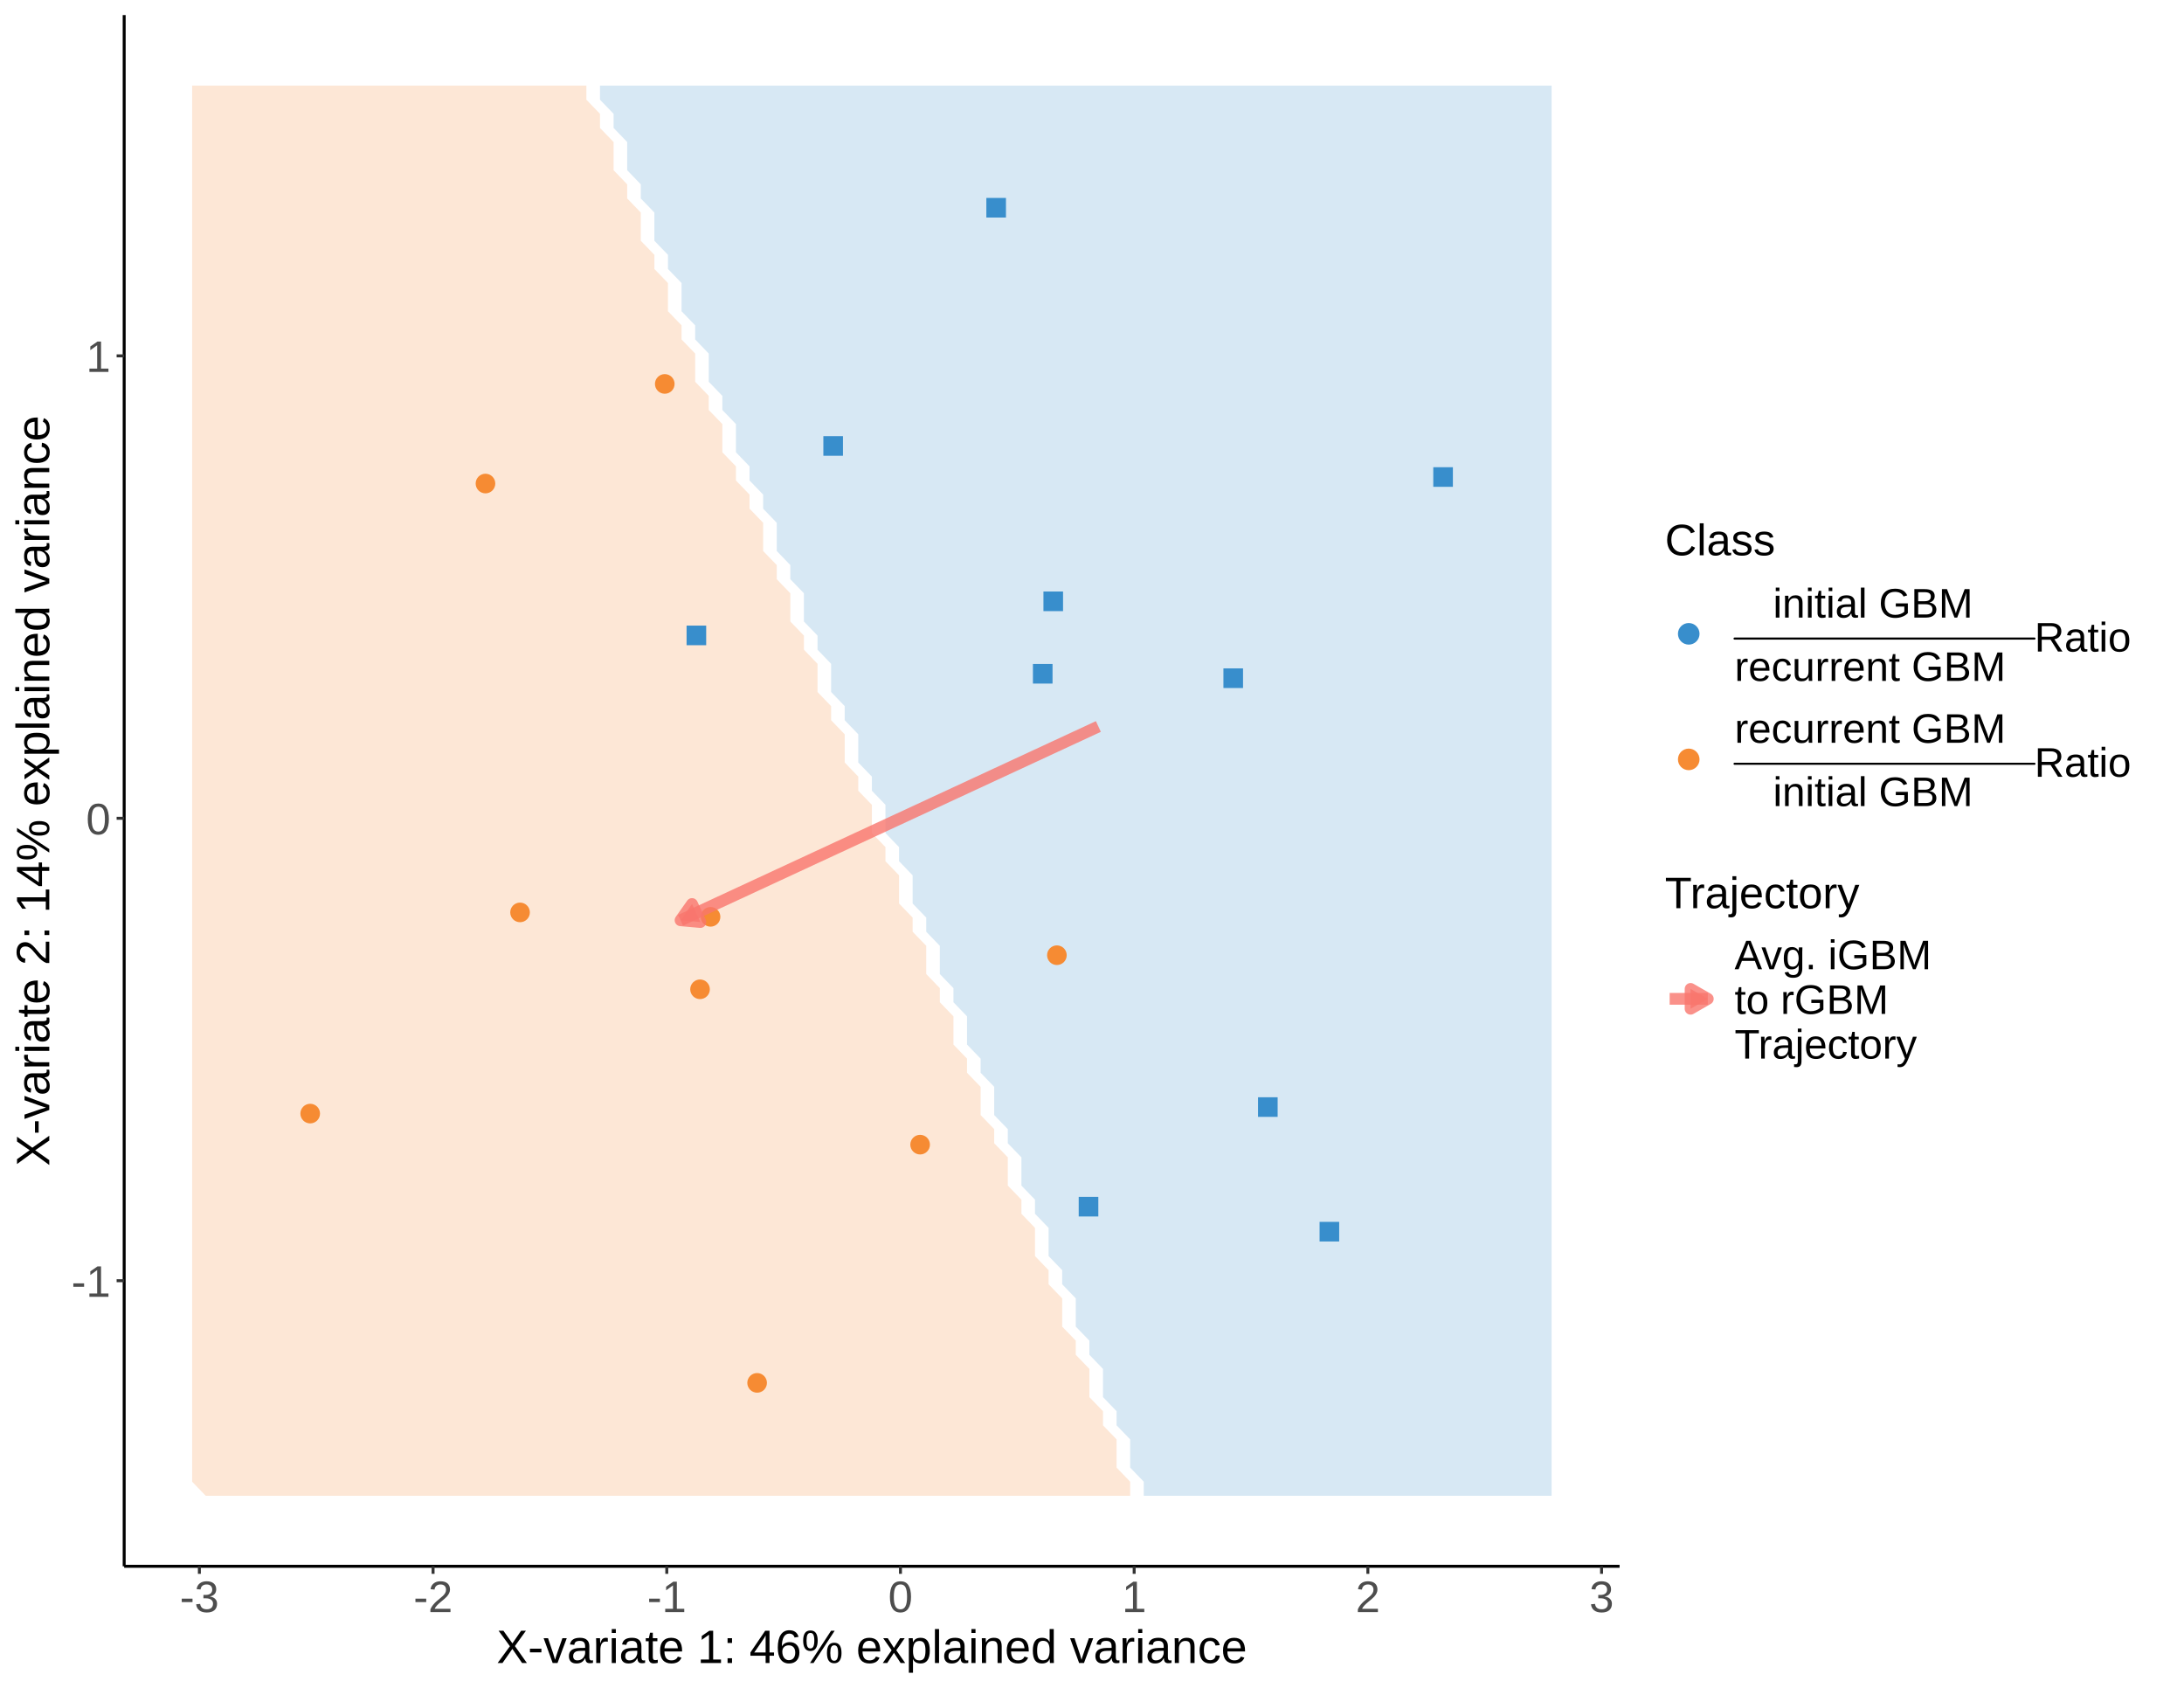
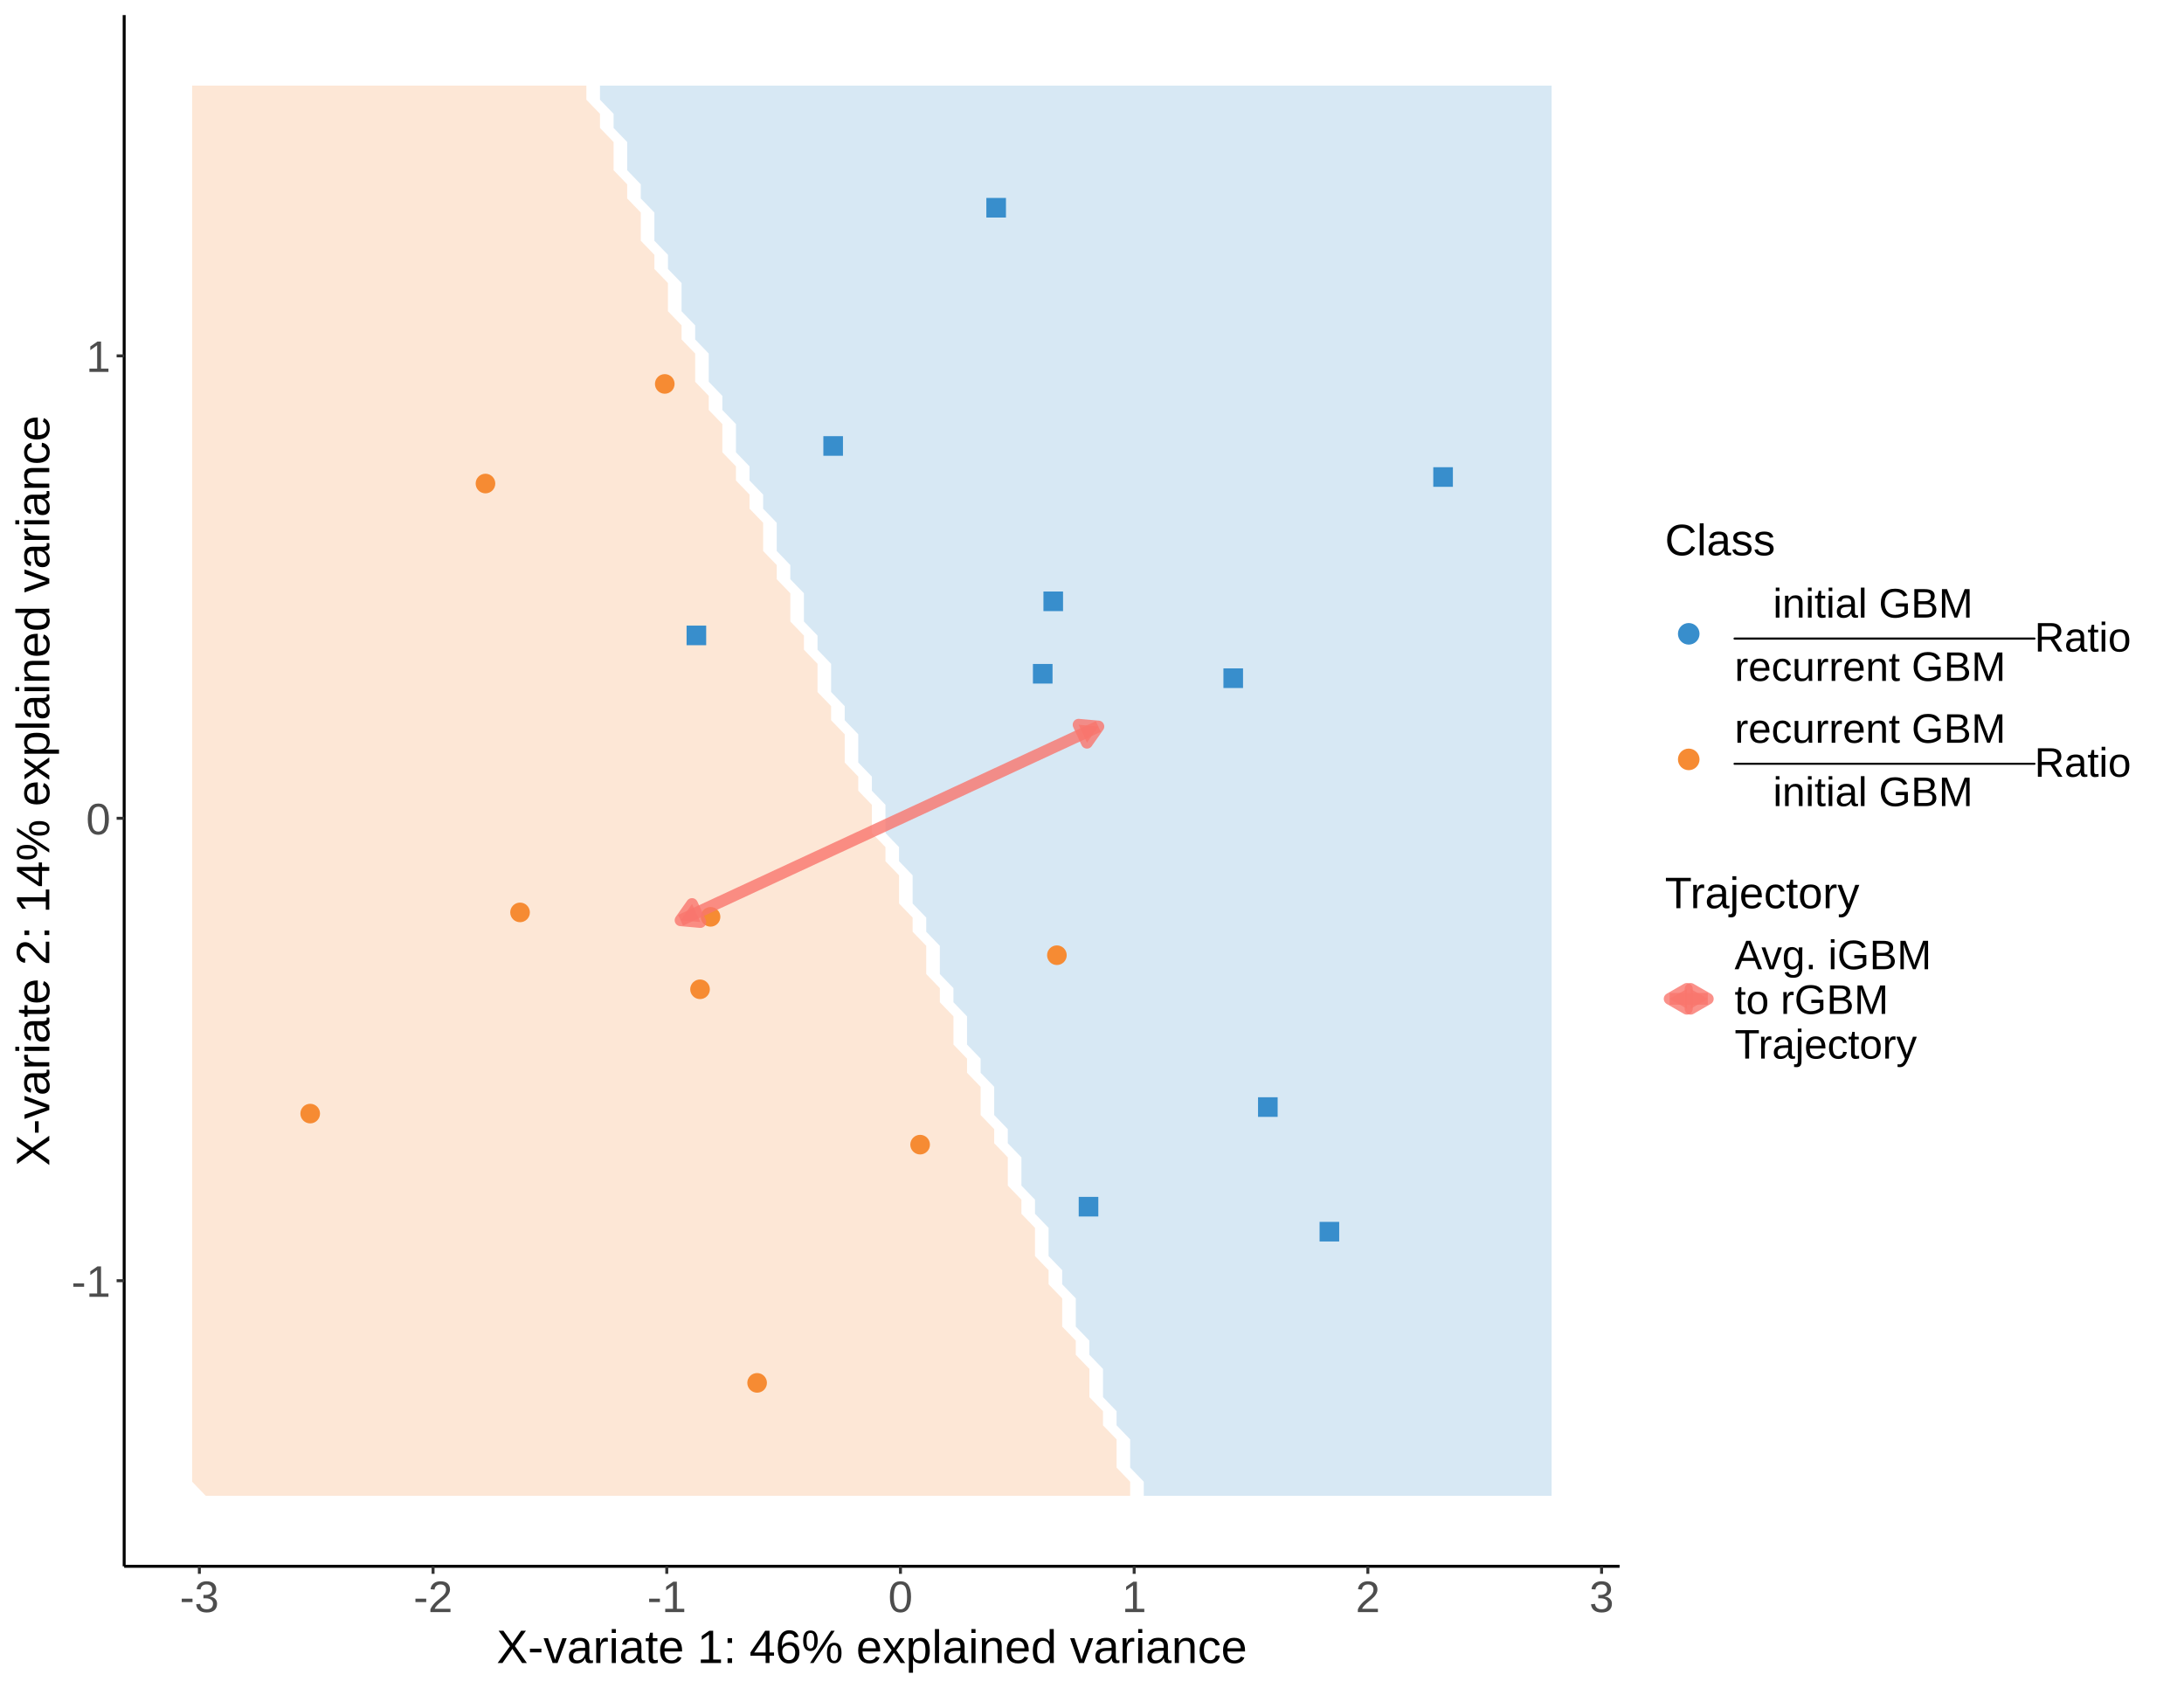
<svg xmlns="http://www.w3.org/2000/svg" class="svglite" width="792.00pt" height="612.00pt" viewBox="0 0 792.00 612.00">
  <defs>
    <style type="text/css">
    .svglite line, .svglite polyline, .svglite polygon, .svglite path, .svglite rect, .svglite circle {
      fill: none;
      stroke: #000000;
      stroke-linecap: round;
      stroke-linejoin: round;
      stroke-miterlimit: 10.00;
    }
    .svglite text {
      white-space: pre;
    }
  </style>
  </defs>
  <rect width="100%" height="100%" style="stroke: none; fill: #FFFFFF;" />
  <defs>
    <clipPath id="cpMC4wMHw3OTIuMDB8MC4wMHw2MTIuMDA=">
      <rect x="0.00" y="0.00" width="792.00" height="612.00" />
    </clipPath>
  </defs>
  <g clip-path="url(#cpMC4wMHw3OTIuMDB8MC4wMHw2MTIuMDA=)">
    <rect x="0.00" y="-0" width="792.00" height="612.00" style="stroke-width: 1.07; stroke: #FFFFFF; fill: #FFFFFF;" />
  </g>
  <defs>
    <clipPath id="cpNDUuMDN8NTg3LjMyfDUuNDh8NTY3Ljkz">
      <rect x="45.03" y="5.48" width="542.29" height="562.45" />
    </clipPath>
  </defs>
  <g clip-path="url(#cpNDUuMDN8NTg3LjMyfDUuNDh8NTY3Ljkz)">
    <rect x="45.03" y="5.48" width="542.29" height="562.45" style="stroke-width: 1.07; stroke: none; fill: #FFFFFF;" />
    <polygon points="414.77,542.37 419.70,542.37 424.63,542.37 429.56,542.37 434.49,542.37 439.42,542.37 444.35,542.37 449.28,542.37 454.21,542.37 459.14,542.37 464.07,542.37 469.00,542.37 473.93,542.37 478.86,542.37 483.79,542.37 488.72,542.37 493.65,542.37 498.58,542.37 503.51,542.37 508.44,542.37 513.37,542.37 518.30,542.37 523.23,542.37 528.16,542.37 533.09,542.37 538.02,542.37 542.95,542.37 547.88,542.37 552.81,542.37 557.74,542.37 562.67,542.37 562.67,537.25 562.67,532.14 562.67,527.03 562.67,521.91 562.67,516.80 562.67,511.69 562.67,506.57 562.67,501.46 562.67,496.35 562.67,491.23 562.67,486.12 562.67,481.01 562.67,475.89 562.67,470.78 562.67,465.67 562.67,460.56 562.67,455.44 562.67,450.33 562.67,445.22 562.67,440.10 562.67,434.99 562.67,429.88 562.67,424.76 562.67,419.65 562.67,414.54 562.67,409.42 562.67,404.31 562.67,399.20 562.67,394.08 562.67,388.97 562.67,383.86 562.67,378.74 562.67,373.63 562.67,368.52 562.67,363.40 562.67,358.29 562.67,353.18 562.67,348.06 562.67,342.95 562.67,337.84 562.67,332.72 562.67,327.61 562.67,322.50 562.67,317.39 562.67,312.27 562.67,307.16 562.67,302.05 562.67,296.93 562.67,291.82 562.67,286.71 562.67,281.59 562.67,276.48 562.67,271.37 562.67,266.25 562.67,261.14 562.67,256.03 562.67,250.91 562.67,245.80 562.67,240.69 562.67,235.57 562.67,230.46 562.67,225.35 562.67,220.23 562.67,215.12 562.67,210.01 562.67,204.89 562.67,199.78 562.67,194.67 562.67,189.55 562.67,184.44 562.67,179.33 562.67,174.22 562.67,169.10 562.67,163.99 562.67,158.88 562.67,153.76 562.67,148.65 562.67,143.54 562.67,138.42 562.67,133.31 562.67,128.20 562.67,123.08 562.67,117.97 562.67,112.86 562.67,107.74 562.67,102.63 562.67,97.52 562.67,92.40 562.67,87.29 562.67,82.18 562.67,77.06 562.67,71.95 562.67,66.84 562.67,61.72 562.67,56.61 562.67,51.50 562.67,46.39 562.67,41.27 562.67,36.16 562.67,31.05 557.74,31.05 552.81,31.05 547.88,31.05 542.95,31.05 538.02,31.05 533.09,31.05 528.16,31.05 523.23,31.05 518.30,31.05 513.37,31.05 508.44,31.05 503.51,31.05 498.58,31.05 493.65,31.05 488.72,31.05 483.79,31.05 478.86,31.05 473.93,31.05 469.00,31.05 464.07,31.05 459.14,31.05 454.21,31.05 449.28,31.05 444.35,31.05 439.42,31.05 434.49,31.05 429.56,31.05 424.63,31.05 419.70,31.05 414.77,31.05 409.84,31.05 404.91,31.05 399.98,31.05 395.05,31.05 390.12,31.05 385.19,31.05 380.26,31.05 375.33,31.05 370.40,31.05 365.47,31.05 360.54,31.05 355.61,31.05 350.68,31.05 345.75,31.05 340.82,31.05 335.89,31.05 330.96,31.05 326.03,31.05 321.10,31.05 316.17,31.05 311.24,31.05 306.32,31.05 301.39,31.05 296.46,31.05 291.53,31.05 286.60,31.05 281.67,31.05 276.74,31.05 271.81,31.05 266.88,31.05 261.95,31.05 257.02,31.05 252.09,31.05 247.16,31.05 242.23,31.05 237.30,31.05 232.37,31.05 227.44,31.05 222.51,31.05 217.58,31.05 217.58,36.16 222.51,41.27 222.51,46.39 227.44,51.50 227.44,56.61 227.44,61.72 232.37,66.84 232.37,71.95 237.30,77.06 237.30,82.18 237.30,87.29 242.23,92.40 242.23,97.52 247.16,102.63 247.16,107.74 247.16,112.86 252.09,117.97 252.09,123.08 257.02,128.20 257.02,133.31 257.02,138.42 261.95,143.54 261.95,148.65 266.88,153.76 266.88,158.88 266.88,163.99 271.81,169.10 271.81,174.22 276.74,179.33 276.74,184.44 281.67,189.55 281.67,194.67 281.67,199.78 286.60,204.89 286.60,210.01 291.53,215.12 291.53,220.23 291.53,225.35 296.46,230.46 296.46,235.57 301.39,240.69 301.39,245.80 301.39,250.91 306.32,256.03 306.32,261.14 311.24,266.25 311.24,271.37 311.24,276.48 316.17,281.59 316.17,286.71 321.10,291.82 321.10,296.93 321.10,302.05 326.03,307.16 326.03,312.27 330.96,317.39 330.96,322.50 330.96,327.61 335.89,332.72 335.89,337.84 340.82,342.95 340.82,348.06 340.82,353.18 345.75,358.29 345.75,363.40 350.68,368.52 350.68,373.63 350.68,378.74 355.61,383.86 355.61,388.97 360.54,394.08 360.54,399.20 360.54,404.31 365.47,409.42 365.47,414.54 370.40,419.65 370.40,424.76 370.40,429.88 375.33,434.99 375.33,440.10 380.26,445.22 380.26,450.33 380.26,455.44 385.19,460.56 385.19,465.67 390.12,470.78 390.12,475.89 390.12,481.01 395.05,486.12 395.05,491.23 399.98,496.35 399.98,501.46 399.98,506.57 404.91,511.69 404.91,516.80 409.84,521.91 409.84,527.03 409.84,532.14 414.77,537.25 414.77,532.14 " style="stroke-width: 1.07; stroke: none; stroke-linecap: butt; fill: #388ECC; fill-opacity: 0.20;" />
    <polygon points="69.68,542.37 74.61,542.37 69.68,537.25 69.68,532.14 69.68,527.03 69.68,521.91 69.68,516.80 69.68,511.69 69.68,506.57 69.68,501.46 69.68,496.35 69.68,491.23 69.68,486.12 69.68,481.01 69.68,475.89 69.68,470.78 69.68,465.67 69.68,460.56 69.68,455.44 69.68,450.33 69.68,445.22 69.68,440.10 69.68,434.99 69.68,429.88 69.68,424.76 69.68,419.65 69.68,414.54 69.68,409.42 69.68,404.31 69.68,399.20 69.68,394.08 69.68,388.97 69.68,383.86 69.68,378.74 69.68,373.63 69.68,368.52 69.68,363.40 69.68,358.29 69.68,353.18 69.68,348.06 69.68,342.95 69.68,337.84 69.68,332.72 69.68,327.61 69.68,322.50 69.68,317.39 69.68,312.27 69.68,307.16 69.68,302.05 69.68,296.93 69.68,291.82 69.68,286.71 69.68,281.59 69.68,276.48 69.68,271.37 69.68,266.25 69.68,261.14 69.68,256.03 69.68,250.91 69.68,245.80 69.68,240.69 69.68,235.57 69.68,230.46 69.68,225.35 69.68,220.23 69.68,215.12 69.68,210.01 69.68,204.89 69.68,199.78 69.68,194.67 69.68,189.55 69.68,184.44 69.68,179.33 69.68,174.22 69.68,169.10 69.68,163.99 69.68,158.88 69.68,153.76 69.68,148.65 69.68,143.54 69.68,138.42 69.68,133.31 69.68,128.20 69.68,123.08 69.68,117.97 69.68,112.86 69.68,107.74 69.68,102.63 69.68,97.52 69.68,92.40 69.68,87.29 69.68,82.18 69.68,77.06 69.68,71.95 69.68,66.84 69.68,61.72 69.68,56.61 69.68,51.50 69.68,46.39 69.68,41.27 69.68,36.16 69.68,31.05 74.61,31.05 79.54,31.05 84.47,31.05 89.40,31.05 94.33,31.05 99.26,31.05 104.19,31.05 109.12,31.05 114.05,31.05 118.98,31.05 123.91,31.05 128.84,31.05 133.77,31.05 138.70,31.05 143.63,31.05 148.56,31.05 153.49,31.05 158.42,31.05 163.35,31.05 168.28,31.05 173.21,31.05 178.14,31.05 183.07,31.05 188.00,31.05 192.93,31.05 197.86,31.05 202.79,31.05 207.72,31.05 212.65,31.05 212.65,36.16 217.58,41.27 217.58,46.39 222.51,51.50 222.51,56.61 222.51,61.72 227.44,66.84 227.44,71.95 232.37,77.06 232.37,82.18 232.37,87.29 237.30,92.40 237.30,97.52 242.23,102.63 242.23,107.74 242.23,112.86 247.16,117.97 247.16,123.08 252.09,128.20 252.09,133.31 252.09,138.42 257.02,143.54 257.02,148.65 261.95,153.76 261.95,158.88 261.95,163.99 266.88,169.10 266.88,174.22 271.81,179.33 271.81,184.44 276.74,189.55 276.74,194.67 276.74,199.78 281.67,204.89 281.67,210.01 286.60,215.12 286.60,220.23 286.60,225.35 291.53,230.46 291.53,235.57 296.46,240.69 296.46,245.80 296.46,250.91 301.39,256.03 301.39,261.14 306.32,266.25 306.32,271.37 306.32,276.48 311.24,281.59 311.24,286.71 316.17,291.82 316.17,296.93 316.17,302.05 321.10,307.16 321.10,312.27 326.03,317.39 326.03,322.50 326.03,327.61 330.96,332.72 330.96,337.84 335.89,342.95 335.89,348.06 335.89,353.18 340.82,358.29 340.82,363.40 345.75,368.52 345.75,373.63 345.75,378.74 350.68,383.86 350.68,388.97 355.61,394.08 355.61,399.20 355.61,404.31 360.54,409.42 360.54,414.54 365.47,419.65 365.47,424.76 365.47,429.88 370.40,434.99 370.40,440.10 375.33,445.22 375.33,450.33 375.33,455.44 380.26,460.56 380.26,465.67 385.19,470.78 385.19,475.89 385.19,481.01 390.12,486.12 390.12,491.23 395.05,496.35 395.05,501.46 395.05,506.57 399.98,511.69 399.98,516.80 404.91,521.91 404.91,527.03 404.91,532.14 409.84,537.25 409.84,542.37 404.91,542.37 399.98,542.37 395.05,542.37 390.12,542.37 385.19,542.37 380.26,542.37 375.33,542.37 370.40,542.37 365.47,542.37 360.54,542.37 355.61,542.37 350.68,542.37 345.75,542.37 340.82,542.37 335.89,542.37 330.96,542.37 326.03,542.37 321.10,542.37 316.17,542.37 311.24,542.37 306.32,542.37 301.39,542.37 296.46,542.37 291.53,542.37 286.60,542.37 281.67,542.37 276.74,542.37 271.81,542.37 266.88,542.37 261.95,542.37 257.02,542.37 252.09,542.37 247.16,542.37 242.23,542.37 237.30,542.37 232.37,542.37 227.44,542.37 222.51,542.37 217.58,542.37 212.65,542.37 207.72,542.37 202.79,542.37 197.86,542.37 192.93,542.37 188.00,542.37 183.07,542.37 178.14,542.37 173.21,542.37 168.28,542.37 163.35,542.37 158.42,542.37 153.49,542.37 148.56,542.37 143.63,542.37 138.70,542.37 133.77,542.37 128.84,542.37 123.91,542.37 118.98,542.37 114.05,542.37 109.12,542.37 104.19,542.37 99.26,542.37 94.33,542.37 89.40,542.37 84.47,542.37 79.54,542.37 " style="stroke-width: 1.07; stroke: none; stroke-linecap: butt; fill: #F68B33; fill-opacity: 0.20;" />
    <polygon points="519.76,176.52 526.87,176.52 526.87,169.41 519.76,169.41 " style="stroke-width: 0.71; stroke: none; fill: #388ECC;" />
    <polygon points="456.21,404.97 463.32,404.97 463.32,397.86 456.21,397.86 " style="stroke-width: 0.71; stroke: none; fill: #388ECC;" />
    <polygon points="374.58,247.86 381.69,247.86 381.69,240.75 374.58,240.75 " style="stroke-width: 0.71; stroke: none; fill: #388ECC;" />
    <polygon points="391.18,441.09 398.29,441.09 398.29,433.98 391.18,433.98 " style="stroke-width: 0.71; stroke: none; fill: #388ECC;" />
    <polygon points="298.58,165.26 305.69,165.26 305.69,158.15 298.58,158.15 " style="stroke-width: 0.71; stroke: none; fill: #388ECC;" />
    <polygon points="357.69,78.88 364.80,78.88 364.80,71.77 357.69,71.77 " style="stroke-width: 0.71; stroke: none; fill: #388ECC;" />
    <polygon points="248.98,233.95 256.09,233.95 256.09,226.84 248.98,226.84 " style="stroke-width: 0.71; stroke: none; fill: #388ECC;" />
    <polygon points="478.53,450.15 485.64,450.15 485.64,443.04 478.53,443.04 " style="stroke-width: 0.71; stroke: none; fill: #388ECC;" />
    <polygon points="378.39,221.59 385.50,221.59 385.50,214.48 378.39,214.48 " style="stroke-width: 0.71; stroke: none; fill: #388ECC;" />
    <polygon points="443.66,249.47 450.77,249.47 450.77,242.35 443.66,242.35 " style="stroke-width: 0.71; stroke: none; fill: #388ECC;" />
    <circle cx="112.49" cy="403.78" r="3.56" style="stroke-width: 0.71; stroke: none; fill: #F68B33;" />
    <circle cx="176.05" cy="175.33" r="3.56" style="stroke-width: 0.71; stroke: none; fill: #F68B33;" />
    <circle cx="257.67" cy="332.44" r="3.56" style="stroke-width: 0.71; stroke: none; fill: #F68B33;" />
    <circle cx="241.07" cy="139.21" r="3.56" style="stroke-width: 0.71; stroke: none; fill: #F68B33;" />
    <circle cx="333.67" cy="415.04" r="3.56" style="stroke-width: 0.71; stroke: none; fill: #F68B33;" />
    <circle cx="274.56" cy="501.42" r="3.56" style="stroke-width: 0.71; stroke: none; fill: #F68B33;" />
    <circle cx="383.27" cy="346.35" r="3.56" style="stroke-width: 0.71; stroke: none; fill: #F68B33;" />
    <circle cx="253.86" cy="358.71" r="3.56" style="stroke-width: 0.71; stroke: none; fill: #F68B33;" />
    <circle cx="188.59" cy="330.83" r="3.56" style="stroke-width: 0.71; stroke: none; fill: #F68B33;" />
    <polyline points="398.31,263.42 246.80,333.68 " style="stroke-width: 4.27; stroke: #F8766D; stroke-opacity: 0.80; stroke-linecap: butt;" />
+     <polygon points="394.17,269.31 398.31,263.42 391.14,262.78 " style="stroke-width: 4.27; stroke: #F8766D; stroke-opacity: 0.80; stroke-linecap: butt; fill: #F8766D; fill-opacity: 0.80;" />
    <polygon points="250.95,327.79 246.80,333.68 253.98,334.32 " style="stroke-width: 4.27; stroke: #F8766D; stroke-opacity: 0.80; stroke-linecap: butt; fill: #F8766D; fill-opacity: 0.80;" />
  </g>
  <g clip-path="url(#cpMC4wMHw3OTIuMDB8MC4wMHw2MTIuMDA=)">
    <polyline points="45.03,567.93 45.03,5.48 " style="stroke-width: 1.07; stroke-linecap: butt;" />
    <text x="40.10" y="470.21" text-anchor="end" style="font-size: 16.00px;fill: #4D4D4D; font-family: &quot;Arimo&quot;;" textLength="15.96px" lengthAdjust="spacingAndGlyphs">-1</text>
    <text x="40.10" y="302.53" text-anchor="end" style="font-size: 16.00px;fill: #4D4D4D; font-family: &quot;Arimo&quot;;" textLength="10.18px" lengthAdjust="spacingAndGlyphs">0</text>
    <text x="40.10" y="134.86" text-anchor="end" style="font-size: 16.00px;fill: #4D4D4D; font-family: &quot;Arimo&quot;;" textLength="10.18px" lengthAdjust="spacingAndGlyphs">1</text>
    <polyline points="42.29,464.37 45.03,464.37 " style="stroke-width: 1.07; stroke: #333333; stroke-linecap: butt;" />
    <polyline points="42.29,296.70 45.03,296.70 " style="stroke-width: 1.07; stroke: #333333; stroke-linecap: butt;" />
    <polyline points="42.29,129.03 45.03,129.03 " style="stroke-width: 1.07; stroke: #333333; stroke-linecap: butt;" />
    <polyline points="45.03,567.93 587.32,567.93 " style="stroke-width: 1.07; stroke-linecap: butt;" />
    <polyline points="72.30,570.67 72.30,567.93 " style="stroke-width: 1.07; stroke: #333333; stroke-linecap: butt;" />
    <polyline points="157.05,570.67 157.05,567.93 " style="stroke-width: 1.07; stroke: #333333; stroke-linecap: butt;" />
    <polyline points="241.80,570.67 241.80,567.93 " style="stroke-width: 1.07; stroke: #333333; stroke-linecap: butt;" />
    <polyline points="326.54,570.67 326.54,567.93 " style="stroke-width: 1.07; stroke: #333333; stroke-linecap: butt;" />
    <polyline points="411.29,570.67 411.29,567.93 " style="stroke-width: 1.07; stroke: #333333; stroke-linecap: butt;" />
    <polyline points="496.04,570.67 496.04,567.93 " style="stroke-width: 1.07; stroke: #333333; stroke-linecap: butt;" />
    <polyline points="580.79,570.67 580.79,567.93 " style="stroke-width: 1.07; stroke: #333333; stroke-linecap: butt;" />
    <text x="72.30" y="584.53" text-anchor="middle" style="font-size: 16.00px;fill: #4D4D4D; font-family: &quot;Arimo&quot;;" textLength="15.96px" lengthAdjust="spacingAndGlyphs">-3</text>
    <text x="157.05" y="584.53" text-anchor="middle" style="font-size: 16.00px;fill: #4D4D4D; font-family: &quot;Arimo&quot;;" textLength="15.96px" lengthAdjust="spacingAndGlyphs">-2</text>
    <text x="241.80" y="584.53" text-anchor="middle" style="font-size: 16.00px;fill: #4D4D4D; font-family: &quot;Arimo&quot;;" textLength="15.96px" lengthAdjust="spacingAndGlyphs">-1</text>
    <text x="326.54" y="584.53" text-anchor="middle" style="font-size: 16.00px;fill: #4D4D4D; font-family: &quot;Arimo&quot;;" textLength="10.18px" lengthAdjust="spacingAndGlyphs">0</text>
    <text x="411.29" y="584.53" text-anchor="middle" style="font-size: 16.00px;fill: #4D4D4D; font-family: &quot;Arimo&quot;;" textLength="10.18px" lengthAdjust="spacingAndGlyphs">1</text>
    <text x="496.04" y="584.53" text-anchor="middle" style="font-size: 16.00px;fill: #4D4D4D; font-family: &quot;Arimo&quot;;" textLength="10.18px" lengthAdjust="spacingAndGlyphs">2</text>
    <text x="580.79" y="584.53" text-anchor="middle" style="font-size: 16.00px;fill: #4D4D4D; font-family: &quot;Arimo&quot;;" textLength="10.18px" lengthAdjust="spacingAndGlyphs">3</text>
    <text x="316.17" y="602.99" text-anchor="middle" style="font-size: 17.00px; font-family: &quot;Arimo&quot;;" textLength="308.25px" lengthAdjust="spacingAndGlyphs">X-variate 1: 46% explained variance</text>
    <text transform="translate(17.87,286.71) rotate(-90)" text-anchor="middle" style="font-size: 17.00px; font-family: &quot;Arimo&quot;;" textLength="308.25px" lengthAdjust="spacingAndGlyphs">X-variate 2: 14% explained variance</text>
    <rect x="598.28" y="182.53" width="188.24" height="117.01" style="stroke-width: 1.07; stroke: none; fill: #FFFFFF;" />
    <text x="603.76" y="201.34" style="font-size: 16.00px; font-family: &quot;Arimo&quot;;" textLength="42.10px" lengthAdjust="spacingAndGlyphs">Class</text>
    <circle cx="612.40" cy="229.82" r="3.56" style="stroke-width: 0.71; stroke: #388ECC; fill: #388ECC;" />
    <circle cx="612.40" cy="275.35" r="3.56" style="stroke-width: 0.71; stroke: #F68B33; fill: #F68B33;" />
    <text x="642.96" y="223.93" style="font-size: 15.00px; font-family: &quot;Arimo&quot;;" textLength="80.86px" lengthAdjust="spacingAndGlyphs">initial GBM</text>
    <text x="629.01" y="246.89" style="font-size: 15.00px; font-family: &quot;Arimo&quot;;" textLength="108.77px" lengthAdjust="spacingAndGlyphs">recurrent GBM</text>
    <polyline points="629.01,231.54 737.78,231.54 " style="stroke-width: 0.75;" />
    <text x="737.78" y="236.25" style="font-size: 15.00px; font-family: &quot;Arimo&quot;;" textLength="43.26px" lengthAdjust="spacingAndGlyphs"> Ratio</text>
    <text x="629.01" y="269.33" style="font-size: 15.00px; font-family: &quot;Arimo&quot;;" textLength="108.77px" lengthAdjust="spacingAndGlyphs">recurrent GBM</text>
    <text x="642.96" y="292.29" style="font-size: 15.00px; font-family: &quot;Arimo&quot;;" textLength="80.86px" lengthAdjust="spacingAndGlyphs">initial GBM</text>
    <polyline points="629.01,276.94 737.78,276.94 " style="stroke-width: 0.75;" />
    <text x="737.78" y="281.65" style="font-size: 15.00px; font-family: &quot;Arimo&quot;;" textLength="43.26px" lengthAdjust="spacingAndGlyphs"> Ratio</text>
    <rect x="598.28" y="310.50" width="112.54" height="80.37" style="stroke-width: 1.07; stroke: none; fill: #FFFFFF;" />
    <text x="603.76" y="329.31" style="font-size: 16.00px; font-family: &quot;Arimo&quot;;" textLength="78.99px" lengthAdjust="spacingAndGlyphs">Trajectory</text>
    <line x1="605.48" y1="362.17" x2="619.31" y2="362.17" style="stroke-width: 4.27; stroke: #F8766D; stroke-opacity: 0.80; stroke-linecap: butt;" />
+     <polygon points="611.72,358.57 605.48,362.17 611.72,365.77 " style="stroke-width: 4.27; stroke: #F8766D; stroke-opacity: 0.80; stroke-linecap: butt; fill: #F8766D; fill-opacity: 0.80;" />
    <polygon points="613.07,365.77 619.31,362.17 613.07,358.57 " style="stroke-width: 4.27; stroke: #F8766D; stroke-opacity: 0.80; stroke-linecap: butt; fill: #F8766D; fill-opacity: 0.80;" />
    <text x="629.01" y="351.44" style="font-size: 15.00px; font-family: &quot;Arimo&quot;;" textLength="76.33px" lengthAdjust="spacingAndGlyphs">Avg. iGBM</text>
    <text x="629.01" y="367.64" style="font-size: 15.00px; font-family: &quot;Arimo&quot;;" textLength="60.83px" lengthAdjust="spacingAndGlyphs">to rGBM</text>
    <text x="629.01" y="383.84" style="font-size: 15.00px; font-family: &quot;Arimo&quot;;" textLength="74.04px" lengthAdjust="spacingAndGlyphs">Trajectory</text>
  </g>
</svg>
